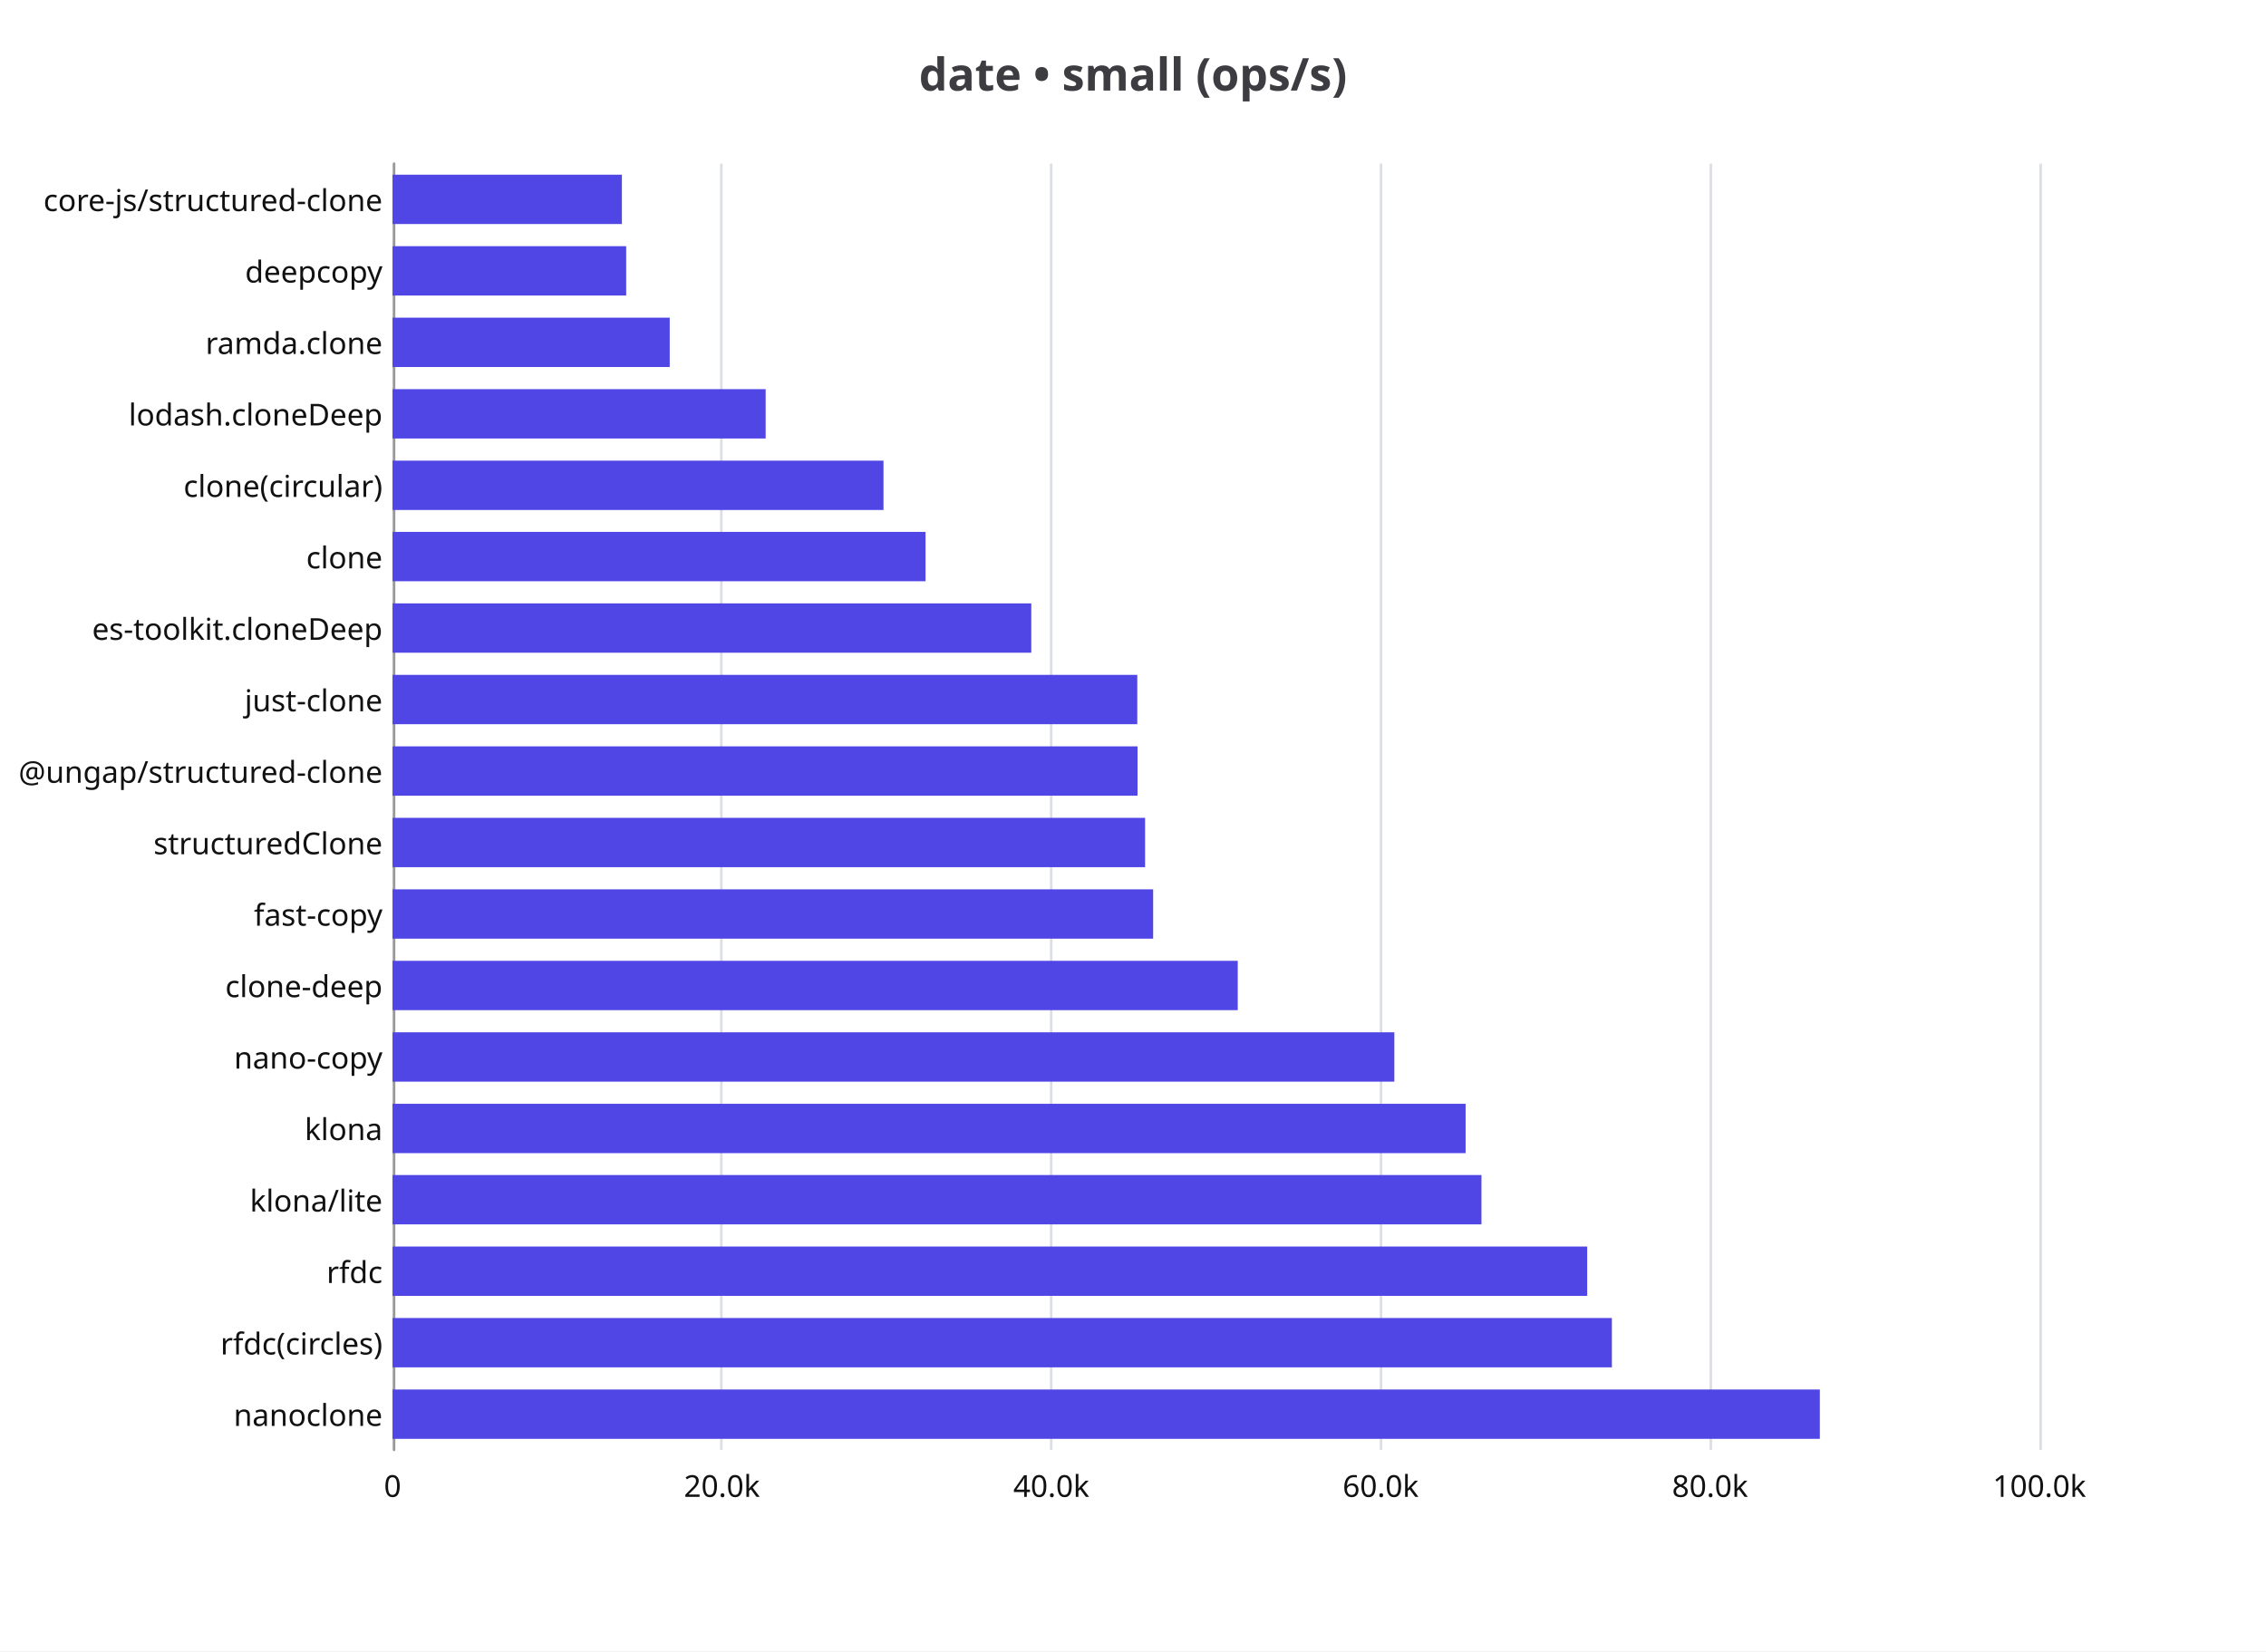
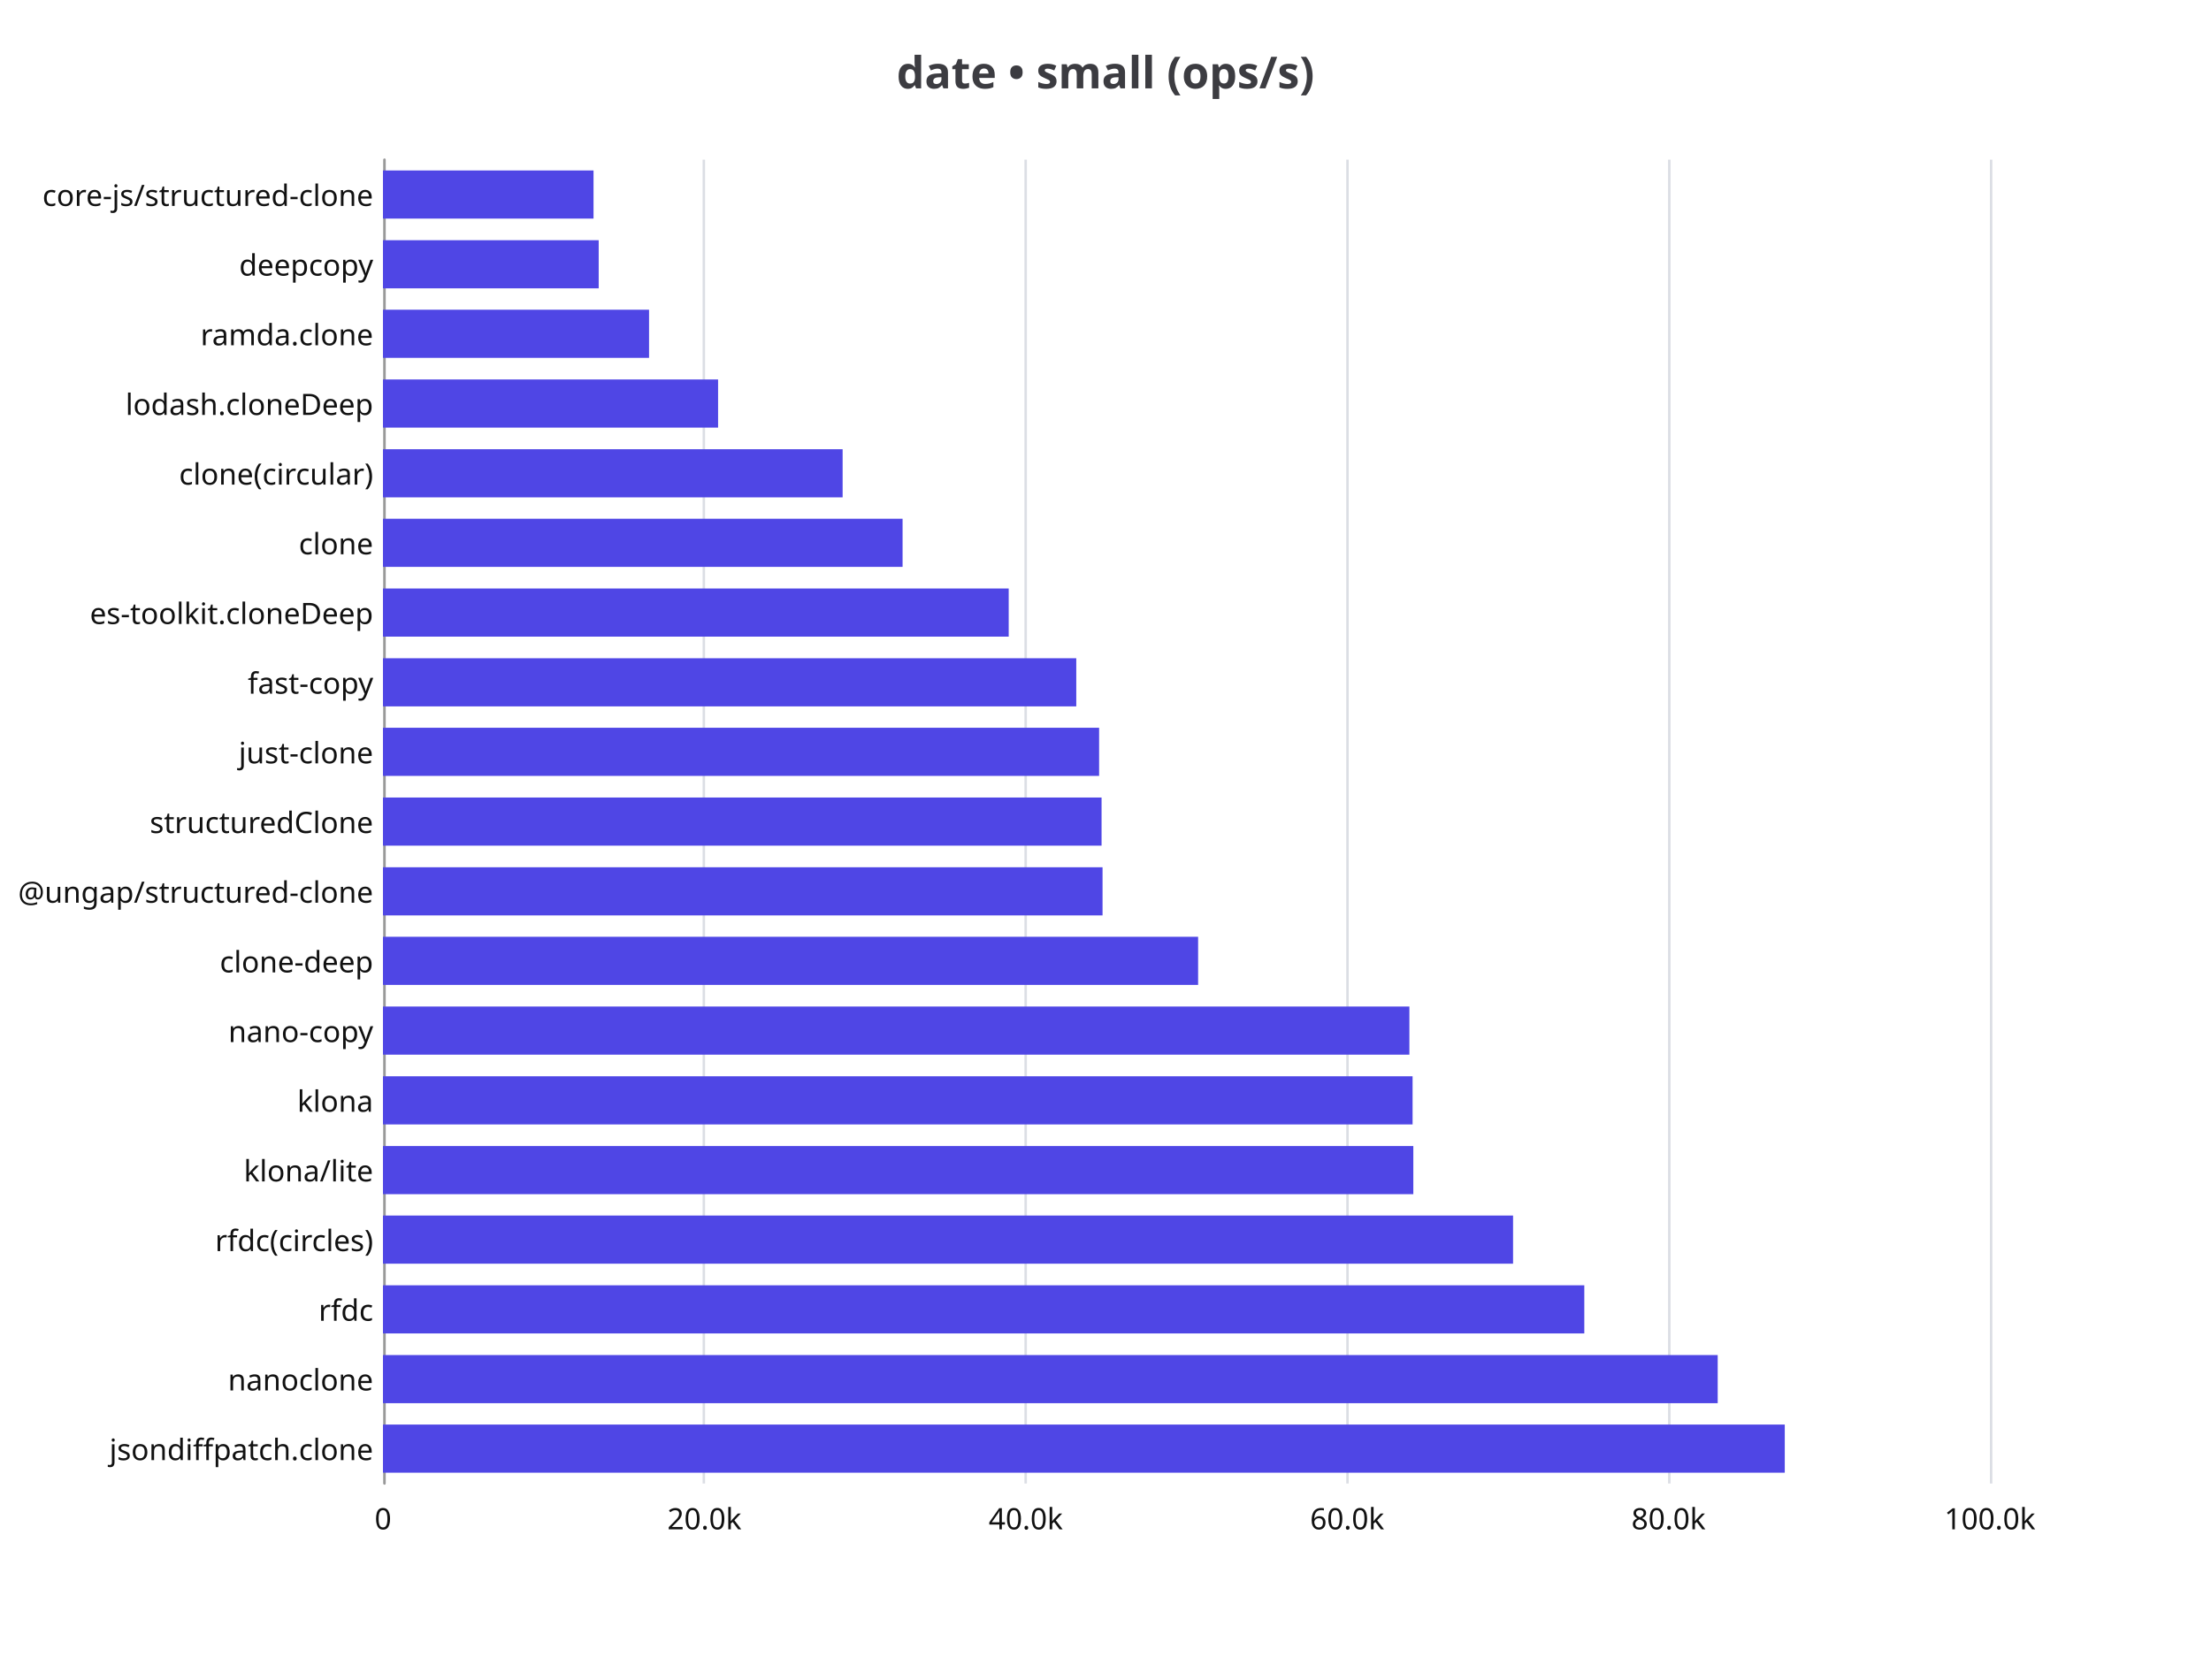
- <svg xmlns="http://www.w3.org/2000/svg" width="900" height="656" version="1.1" baseProfile="full" viewBox="0 0 900 656">
-   <rect width="900" height="656" x="0" y="0" fill="#ffffff" />
-   <path d="M156.5 65L156.5 576" fill="none" pointer-events="visible" stroke="#dbdee4" class="zr6-cls-12" />
-   <path d="M286.5 65L286.5 576" fill="none" pointer-events="visible" stroke="#dbdee4" class="zr6-cls-12" />
-   <path d="M417.5 65L417.5 576" fill="none" pointer-events="visible" stroke="#dbdee4" class="zr6-cls-12" />
-   <path d="M548.5 65L548.5 576" fill="none" pointer-events="visible" stroke="#dbdee4" class="zr6-cls-12" />
-   <path d="M679.5 65L679.5 576" fill="none" pointer-events="visible" stroke="#dbdee4" class="zr6-cls-12" />
-   <path d="M810.5 65L810.5 576" fill="none" pointer-events="visible" stroke="#dbdee4" class="zr6-cls-12" />
-   <path d="M156.5 576L156.5 65" fill="none" pointer-events="visible" stroke="#999" stroke-linecap="round" class="zr6-cls-12" />
-   <text dominant-baseline="central" text-anchor="end" style="font-size:12px;font-family:Microsoft YaHei;" xml:space="preserve" transform="translate(151.92 561.8056)" fill="#111">    nanoclone</text>
-   <text dominant-baseline="central" text-anchor="end" style="font-size:12px;font-family:Microsoft YaHei;" xml:space="preserve" transform="translate(151.92 533.4167)" fill="#111">    rfdc(circles)</text>
-   <text dominant-baseline="central" text-anchor="end" style="font-size:12px;font-family:Microsoft YaHei;" xml:space="preserve" transform="translate(151.92 505.0278)" fill="#111">    rfdc</text>
-   <text dominant-baseline="central" text-anchor="end" style="font-size:12px;font-family:Microsoft YaHei;" xml:space="preserve" transform="translate(151.92 476.6389)" fill="#111">    klona/lite</text>
-   <text dominant-baseline="central" text-anchor="end" style="font-size:12px;font-family:Microsoft YaHei;" xml:space="preserve" transform="translate(151.92 448.25)" fill="#111">    klona</text>
-   <text dominant-baseline="central" text-anchor="end" style="font-size:12px;font-family:Microsoft YaHei;" xml:space="preserve" transform="translate(151.92 419.8611)" fill="#111">    nano-copy</text>
-   <text dominant-baseline="central" text-anchor="end" style="font-size:12px;font-family:Microsoft YaHei;" xml:space="preserve" transform="translate(151.92 391.4722)" fill="#111">    clone-deep</text>
-   <text dominant-baseline="central" text-anchor="end" style="font-size:12px;font-family:Microsoft YaHei;" xml:space="preserve" transform="translate(151.92 363.0833)" fill="#111">    fast-copy</text>
-   <text dominant-baseline="central" text-anchor="end" style="font-size:12px;font-family:Microsoft YaHei;" xml:space="preserve" transform="translate(151.92 334.6944)" fill="#111">    structuredClone</text>
-   <text dominant-baseline="central" text-anchor="end" style="font-size:12px;font-family:Microsoft YaHei;" xml:space="preserve" transform="translate(151.92 306.3056)" fill="#111">    @ungap/structured-clone</text>
-   <text dominant-baseline="central" text-anchor="end" style="font-size:12px;font-family:Microsoft YaHei;" xml:space="preserve" transform="translate(151.92 277.9167)" fill="#111">    just-clone</text>
-   <text dominant-baseline="central" text-anchor="end" style="font-size:12px;font-family:Microsoft YaHei;" xml:space="preserve" transform="translate(151.92 249.5278)" fill="#111">    es-toolkit.cloneDeep</text>
-   <text dominant-baseline="central" text-anchor="end" style="font-size:12px;font-family:Microsoft YaHei;" xml:space="preserve" transform="translate(151.92 221.1389)" fill="#111">    clone</text>
-   <text dominant-baseline="central" text-anchor="end" style="font-size:12px;font-family:Microsoft YaHei;" xml:space="preserve" transform="translate(151.92 192.75)" fill="#111">    clone(circular)</text>
-   <text dominant-baseline="central" text-anchor="end" style="font-size:12px;font-family:Microsoft YaHei;" xml:space="preserve" transform="translate(151.92 164.3611)" fill="#111">    lodash.cloneDeep</text>
-   <text dominant-baseline="central" text-anchor="end" style="font-size:12px;font-family:Microsoft YaHei;" xml:space="preserve" transform="translate(151.92 135.9722)" fill="#111">    ramda.clone</text>
-   <text dominant-baseline="central" text-anchor="end" style="font-size:12px;font-family:Microsoft YaHei;" xml:space="preserve" transform="translate(151.92 107.5833)" fill="#111">    deepcopy</text>
-   <text dominant-baseline="central" text-anchor="end" style="font-size:12px;font-family:Microsoft YaHei;" xml:space="preserve" transform="translate(151.92 79.1944)" fill="#111">    core-js/structured-clone</text>
-   <text dominant-baseline="central" text-anchor="middle" style="font-size:12px;font-family:Microsoft YaHei;" y="6" transform="translate(155.92 584)" fill="#111">0</text>
-   <text dominant-baseline="central" text-anchor="middle" style="font-size:12px;font-family:Microsoft YaHei;" y="6" transform="translate(286.736 584)" fill="#111">20.0k</text>
-   <text dominant-baseline="central" text-anchor="middle" style="font-size:12px;font-family:Microsoft YaHei;" y="6" transform="translate(417.552 584)" fill="#111">40.0k</text>
-   <text dominant-baseline="central" text-anchor="middle" style="font-size:12px;font-family:Microsoft YaHei;" y="6" transform="translate(548.368 584)" fill="#111">60.0k</text>
-   <text dominant-baseline="central" text-anchor="middle" style="font-size:12px;font-family:Microsoft YaHei;" y="6" transform="translate(679.184 584)" fill="#111">80.0k</text>
-   <text dominant-baseline="central" text-anchor="middle" style="font-size:12px;font-family:Microsoft YaHei;" y="6" transform="translate(810 584)" fill="#111">100.0k</text>
-   <path d="M155.9 552l566.9 0l0 19.6l-566.9 0Z" fill="#4F46E5" ecmeta_series_index="0" ecmeta_data_index="0" ecmeta_ssr_type="chart" class="zr6-cls-13" />
-   <path d="M155.9 523.6l484.3 0l0 19.6l-484.3 0Z" fill="#4F46E5" ecmeta_series_index="0" ecmeta_data_index="1" ecmeta_ssr_type="chart" class="zr6-cls-13" />
-   <path d="M155.9 495.2l474.5 0l0 19.6l-474.5 0Z" fill="#4F46E5" ecmeta_series_index="0" ecmeta_data_index="2" ecmeta_ssr_type="chart" class="zr6-cls-13" />
-   <path d="M155.9 466.8l432.5 0l0 19.6l-432.5 0Z" fill="#4F46E5" ecmeta_series_index="0" ecmeta_data_index="3" ecmeta_ssr_type="chart" class="zr6-cls-13" />
-   <path d="M155.9 438.5l426.2 0l0 19.6l-426.2 0Z" fill="#4F46E5" ecmeta_series_index="0" ecmeta_data_index="4" ecmeta_ssr_type="chart" class="zr6-cls-13" />
-   <path d="M155.9 410.1l397.9 0l0 19.6l-397.9 0Z" fill="#4F46E5" ecmeta_series_index="0" ecmeta_data_index="5" ecmeta_ssr_type="chart" class="zr6-cls-13" />
-   <path d="M155.9 381.7l335.7 0l0 19.6l-335.7 0Z" fill="#4F46E5" ecmeta_series_index="0" ecmeta_data_index="6" ecmeta_ssr_type="chart" class="zr6-cls-13" />
-   <path d="M155.9 353.3l302.1 0l0 19.6l-302.1 0Z" fill="#4F46E5" ecmeta_series_index="0" ecmeta_data_index="7" ecmeta_ssr_type="chart" class="zr6-cls-13" />
-   <path d="M155.9 324.9l298.9 0l0 19.6l-298.9 0Z" fill="#4F46E5" ecmeta_series_index="0" ecmeta_data_index="8" ecmeta_ssr_type="chart" class="zr6-cls-13" />
-   <path d="M155.9 296.5l295.9 0l0 19.6l-295.9 0Z" fill="#4F46E5" ecmeta_series_index="0" ecmeta_data_index="9" ecmeta_ssr_type="chart" class="zr6-cls-13" />
-   <path d="M155.9 268.1l295.8 0l0 19.6l-295.8 0Z" fill="#4F46E5" ecmeta_series_index="0" ecmeta_data_index="10" ecmeta_ssr_type="chart" class="zr6-cls-13" />
-   <path d="M155.9 239.7l253.7 0l0 19.6l-253.7 0Z" fill="#4F46E5" ecmeta_series_index="0" ecmeta_data_index="11" ecmeta_ssr_type="chart" class="zr6-cls-13" />
-   <path d="M155.9 211.3l211.7 0l0 19.6l-211.7 0Z" fill="#4F46E5" ecmeta_series_index="0" ecmeta_data_index="12" ecmeta_ssr_type="chart" class="zr6-cls-13" />
-   <path d="M155.9 183l195 0l0 19.6l-195 0Z" fill="#4F46E5" ecmeta_series_index="0" ecmeta_data_index="13" ecmeta_ssr_type="chart" class="zr6-cls-13" />
-   <path d="M155.9 154.6l148.2 0l0 19.6l-148.2 0Z" fill="#4F46E5" ecmeta_series_index="0" ecmeta_data_index="14" ecmeta_ssr_type="chart" class="zr6-cls-13" />
-   <path d="M155.9 126.2l110.1 0l0 19.6l-110.1 0Z" fill="#4F46E5" ecmeta_series_index="0" ecmeta_data_index="15" ecmeta_ssr_type="chart" class="zr6-cls-13" />
-   <path d="M155.9 97.8l92.8 0l0 19.6l-92.8 0Z" fill="#4F46E5" ecmeta_series_index="0" ecmeta_data_index="16" ecmeta_ssr_type="chart" class="zr6-cls-13" />
-   <path d="M155.9 69.4l91.1 0l0 19.6l-91.1 0Z" fill="#4F46E5" ecmeta_series_index="0" ecmeta_data_index="17" ecmeta_ssr_type="chart" class="zr6-cls-13" />
+ <svg xmlns="http://www.w3.org/2000/svg" width="900" height="684" version="1.1" baseProfile="full" viewBox="0 0 900 684">
+   <rect width="900" height="684" x="0" y="0" fill="#ffffff" />
+   <path d="M156.5 65L156.5 604" fill="none" pointer-events="visible" stroke="#dbdee4" class="zr6-cls-12" />
+   <path d="M286.5 65L286.5 604" fill="none" pointer-events="visible" stroke="#dbdee4" class="zr6-cls-12" />
+   <path d="M417.5 65L417.5 604" fill="none" pointer-events="visible" stroke="#dbdee4" class="zr6-cls-12" />
+   <path d="M548.5 65L548.5 604" fill="none" pointer-events="visible" stroke="#dbdee4" class="zr6-cls-12" />
+   <path d="M679.5 65L679.5 604" fill="none" pointer-events="visible" stroke="#dbdee4" class="zr6-cls-12" />
+   <path d="M810.5 65L810.5 604" fill="none" pointer-events="visible" stroke="#dbdee4" class="zr6-cls-12" />
+   <path d="M156.5 604L156.5 65" fill="none" pointer-events="visible" stroke="#999" stroke-linecap="round" class="zr6-cls-12" />
+   <text dominant-baseline="central" text-anchor="end" style="font-size:12px;font-family:Microsoft YaHei;" xml:space="preserve" transform="translate(151.92 589.8158)" fill="#111">    jsondiffpatch.clone</text>
+   <text dominant-baseline="central" text-anchor="end" style="font-size:12px;font-family:Microsoft YaHei;" xml:space="preserve" transform="translate(151.92 561.4474)" fill="#111">    nanoclone</text>
+   <text dominant-baseline="central" text-anchor="end" style="font-size:12px;font-family:Microsoft YaHei;" xml:space="preserve" transform="translate(151.92 533.0789)" fill="#111">    rfdc</text>
+   <text dominant-baseline="central" text-anchor="end" style="font-size:12px;font-family:Microsoft YaHei;" xml:space="preserve" transform="translate(151.92 504.7105)" fill="#111">    rfdc(circles)</text>
+   <text dominant-baseline="central" text-anchor="end" style="font-size:12px;font-family:Microsoft YaHei;" xml:space="preserve" transform="translate(151.92 476.3421)" fill="#111">    klona/lite</text>
+   <text dominant-baseline="central" text-anchor="end" style="font-size:12px;font-family:Microsoft YaHei;" xml:space="preserve" transform="translate(151.92 447.9737)" fill="#111">    klona</text>
+   <text dominant-baseline="central" text-anchor="end" style="font-size:12px;font-family:Microsoft YaHei;" xml:space="preserve" transform="translate(151.92 419.6053)" fill="#111">    nano-copy</text>
+   <text dominant-baseline="central" text-anchor="end" style="font-size:12px;font-family:Microsoft YaHei;" xml:space="preserve" transform="translate(151.92 391.2368)" fill="#111">    clone-deep</text>
+   <text dominant-baseline="central" text-anchor="end" style="font-size:12px;font-family:Microsoft YaHei;" xml:space="preserve" transform="translate(151.92 362.8684)" fill="#111">    @ungap/structured-clone</text>
+   <text dominant-baseline="central" text-anchor="end" style="font-size:12px;font-family:Microsoft YaHei;" xml:space="preserve" transform="translate(151.92 334.5)" fill="#111">    structuredClone</text>
+   <text dominant-baseline="central" text-anchor="end" style="font-size:12px;font-family:Microsoft YaHei;" xml:space="preserve" transform="translate(151.92 306.1316)" fill="#111">    just-clone</text>
+   <text dominant-baseline="central" text-anchor="end" style="font-size:12px;font-family:Microsoft YaHei;" xml:space="preserve" transform="translate(151.92 277.7632)" fill="#111">    fast-copy</text>
+   <text dominant-baseline="central" text-anchor="end" style="font-size:12px;font-family:Microsoft YaHei;" xml:space="preserve" transform="translate(151.92 249.3947)" fill="#111">    es-toolkit.cloneDeep</text>
+   <text dominant-baseline="central" text-anchor="end" style="font-size:12px;font-family:Microsoft YaHei;" xml:space="preserve" transform="translate(151.92 221.0263)" fill="#111">    clone</text>
+   <text dominant-baseline="central" text-anchor="end" style="font-size:12px;font-family:Microsoft YaHei;" xml:space="preserve" transform="translate(151.92 192.6579)" fill="#111">    clone(circular)</text>
+   <text dominant-baseline="central" text-anchor="end" style="font-size:12px;font-family:Microsoft YaHei;" xml:space="preserve" transform="translate(151.92 164.2895)" fill="#111">    lodash.cloneDeep</text>
+   <text dominant-baseline="central" text-anchor="end" style="font-size:12px;font-family:Microsoft YaHei;" xml:space="preserve" transform="translate(151.92 135.9211)" fill="#111">    ramda.clone</text>
+   <text dominant-baseline="central" text-anchor="end" style="font-size:12px;font-family:Microsoft YaHei;" xml:space="preserve" transform="translate(151.92 107.5526)" fill="#111">    deepcopy</text>
+   <text dominant-baseline="central" text-anchor="end" style="font-size:12px;font-family:Microsoft YaHei;" xml:space="preserve" transform="translate(151.92 79.1842)" fill="#111">    core-js/structured-clone</text>
+   <text dominant-baseline="central" text-anchor="middle" style="font-size:12px;font-family:Microsoft YaHei;" y="6" transform="translate(155.92 612)" fill="#111">0</text>
+   <text dominant-baseline="central" text-anchor="middle" style="font-size:12px;font-family:Microsoft YaHei;" y="6" transform="translate(286.736 612)" fill="#111">20.0k</text>
+   <text dominant-baseline="central" text-anchor="middle" style="font-size:12px;font-family:Microsoft YaHei;" y="6" transform="translate(417.552 612)" fill="#111">40.0k</text>
+   <text dominant-baseline="central" text-anchor="middle" style="font-size:12px;font-family:Microsoft YaHei;" y="6" transform="translate(548.368 612)" fill="#111">60.0k</text>
+   <text dominant-baseline="central" text-anchor="middle" style="font-size:12px;font-family:Microsoft YaHei;" y="6" transform="translate(679.184 612)" fill="#111">80.0k</text>
+   <text dominant-baseline="central" text-anchor="middle" style="font-size:12px;font-family:Microsoft YaHei;" y="6" transform="translate(810 612)" fill="#111">100.0k</text>
+   <path d="M155.9 580l570.6 0l0 19.6l-570.6 0Z" fill="#4F46E5" ecmeta_series_index="0" ecmeta_data_index="0" ecmeta_ssr_type="chart" class="zr6-cls-13" />
+   <path d="M155.9 551.7l543.3 0l0 19.6l-543.3 0Z" fill="#4F46E5" ecmeta_series_index="0" ecmeta_data_index="1" ecmeta_ssr_type="chart" class="zr6-cls-13" />
+   <path d="M155.9 523.3l489 0l0 19.6l-489 0Z" fill="#4F46E5" ecmeta_series_index="0" ecmeta_data_index="2" ecmeta_ssr_type="chart" class="zr6-cls-13" />
+   <path d="M155.9 494.9l460 0l0 19.6l-460 0Z" fill="#4F46E5" ecmeta_series_index="0" ecmeta_data_index="3" ecmeta_ssr_type="chart" class="zr6-cls-13" />
+   <path d="M155.9 466.6l419.4 0l0 19.6l-419.4 0Z" fill="#4F46E5" ecmeta_series_index="0" ecmeta_data_index="4" ecmeta_ssr_type="chart" class="zr6-cls-13" />
+   <path d="M155.9 438.2l419.1 0l0 19.6l-419.1 0Z" fill="#4F46E5" ecmeta_series_index="0" ecmeta_data_index="5" ecmeta_ssr_type="chart" class="zr6-cls-13" />
+   <path d="M155.9 409.8l417.8 0l0 19.6l-417.8 0Z" fill="#4F46E5" ecmeta_series_index="0" ecmeta_data_index="6" ecmeta_ssr_type="chart" class="zr6-cls-13" />
+   <path d="M155.9 381.4l331.8 0l0 19.6l-331.8 0Z" fill="#4F46E5" ecmeta_series_index="0" ecmeta_data_index="7" ecmeta_ssr_type="chart" class="zr6-cls-13" />
+   <path d="M155.9 353.1l292.9 0l0 19.6l-292.9 0Z" fill="#4F46E5" ecmeta_series_index="0" ecmeta_data_index="8" ecmeta_ssr_type="chart" class="zr6-cls-13" />
+   <path d="M155.9 324.7l292.5 0l0 19.6l-292.5 0Z" fill="#4F46E5" ecmeta_series_index="0" ecmeta_data_index="9" ecmeta_ssr_type="chart" class="zr6-cls-13" />
+   <path d="M155.9 296.3l291.5 0l0 19.6l-291.5 0Z" fill="#4F46E5" ecmeta_series_index="0" ecmeta_data_index="10" ecmeta_ssr_type="chart" class="zr6-cls-13" />
+   <path d="M155.9 268l282.2 0l0 19.6l-282.2 0Z" fill="#4F46E5" ecmeta_series_index="0" ecmeta_data_index="11" ecmeta_ssr_type="chart" class="zr6-cls-13" />
+   <path d="M155.9 239.6l254.7 0l0 19.6l-254.7 0Z" fill="#4F46E5" ecmeta_series_index="0" ecmeta_data_index="12" ecmeta_ssr_type="chart" class="zr6-cls-13" />
+   <path d="M155.9 211.2l211.5 0l0 19.6l-211.5 0Z" fill="#4F46E5" ecmeta_series_index="0" ecmeta_data_index="13" ecmeta_ssr_type="chart" class="zr6-cls-13" />
+   <path d="M155.9 182.9l187.1 0l0 19.6l-187.1 0Z" fill="#4F46E5" ecmeta_series_index="0" ecmeta_data_index="14" ecmeta_ssr_type="chart" class="zr6-cls-13" />
+   <path d="M155.9 154.5l136.4 0l0 19.6l-136.4 0Z" fill="#4F46E5" ecmeta_series_index="0" ecmeta_data_index="15" ecmeta_ssr_type="chart" class="zr6-cls-13" />
+   <path d="M155.9 126.1l108.3 0l0 19.6l-108.3 0Z" fill="#4F46E5" ecmeta_series_index="0" ecmeta_data_index="16" ecmeta_ssr_type="chart" class="zr6-cls-13" />
+   <path d="M155.9 97.8l87.8 0l0 19.6l-87.8 0Z" fill="#4F46E5" ecmeta_series_index="0" ecmeta_data_index="17" ecmeta_ssr_type="chart" class="zr6-cls-13" />
+   <path d="M155.9 69.4l85.7 0l0 19.6l-85.7 0Z" fill="#4F46E5" ecmeta_series_index="0" ecmeta_data_index="18" ecmeta_ssr_type="chart" class="zr6-cls-13" />
  <path d="M-87.7 -5l175.4 0l0 28l-175.4 0Z" transform="translate(450 20)" fill="rgb(0,0,0)" fill-opacity="0" stroke="#3c3c41" stroke-width="0" class="zr6-cls-12" />
  <text dominant-baseline="central" text-anchor="middle" style="font-size:18px;font-family:Microsoft YaHei;font-weight:bold;" xml:space="preserve" y="9" transform="translate(450 20)" fill="#3c3c41">date • small (ops/s)</text>
  <style>
.zr6-cls-12:hover {
pointer-events:none;
}
.zr6-cls-13:hover {
cursor:pointer;
fill:rgba(86,77,251,1);
}



</style>
</svg>
